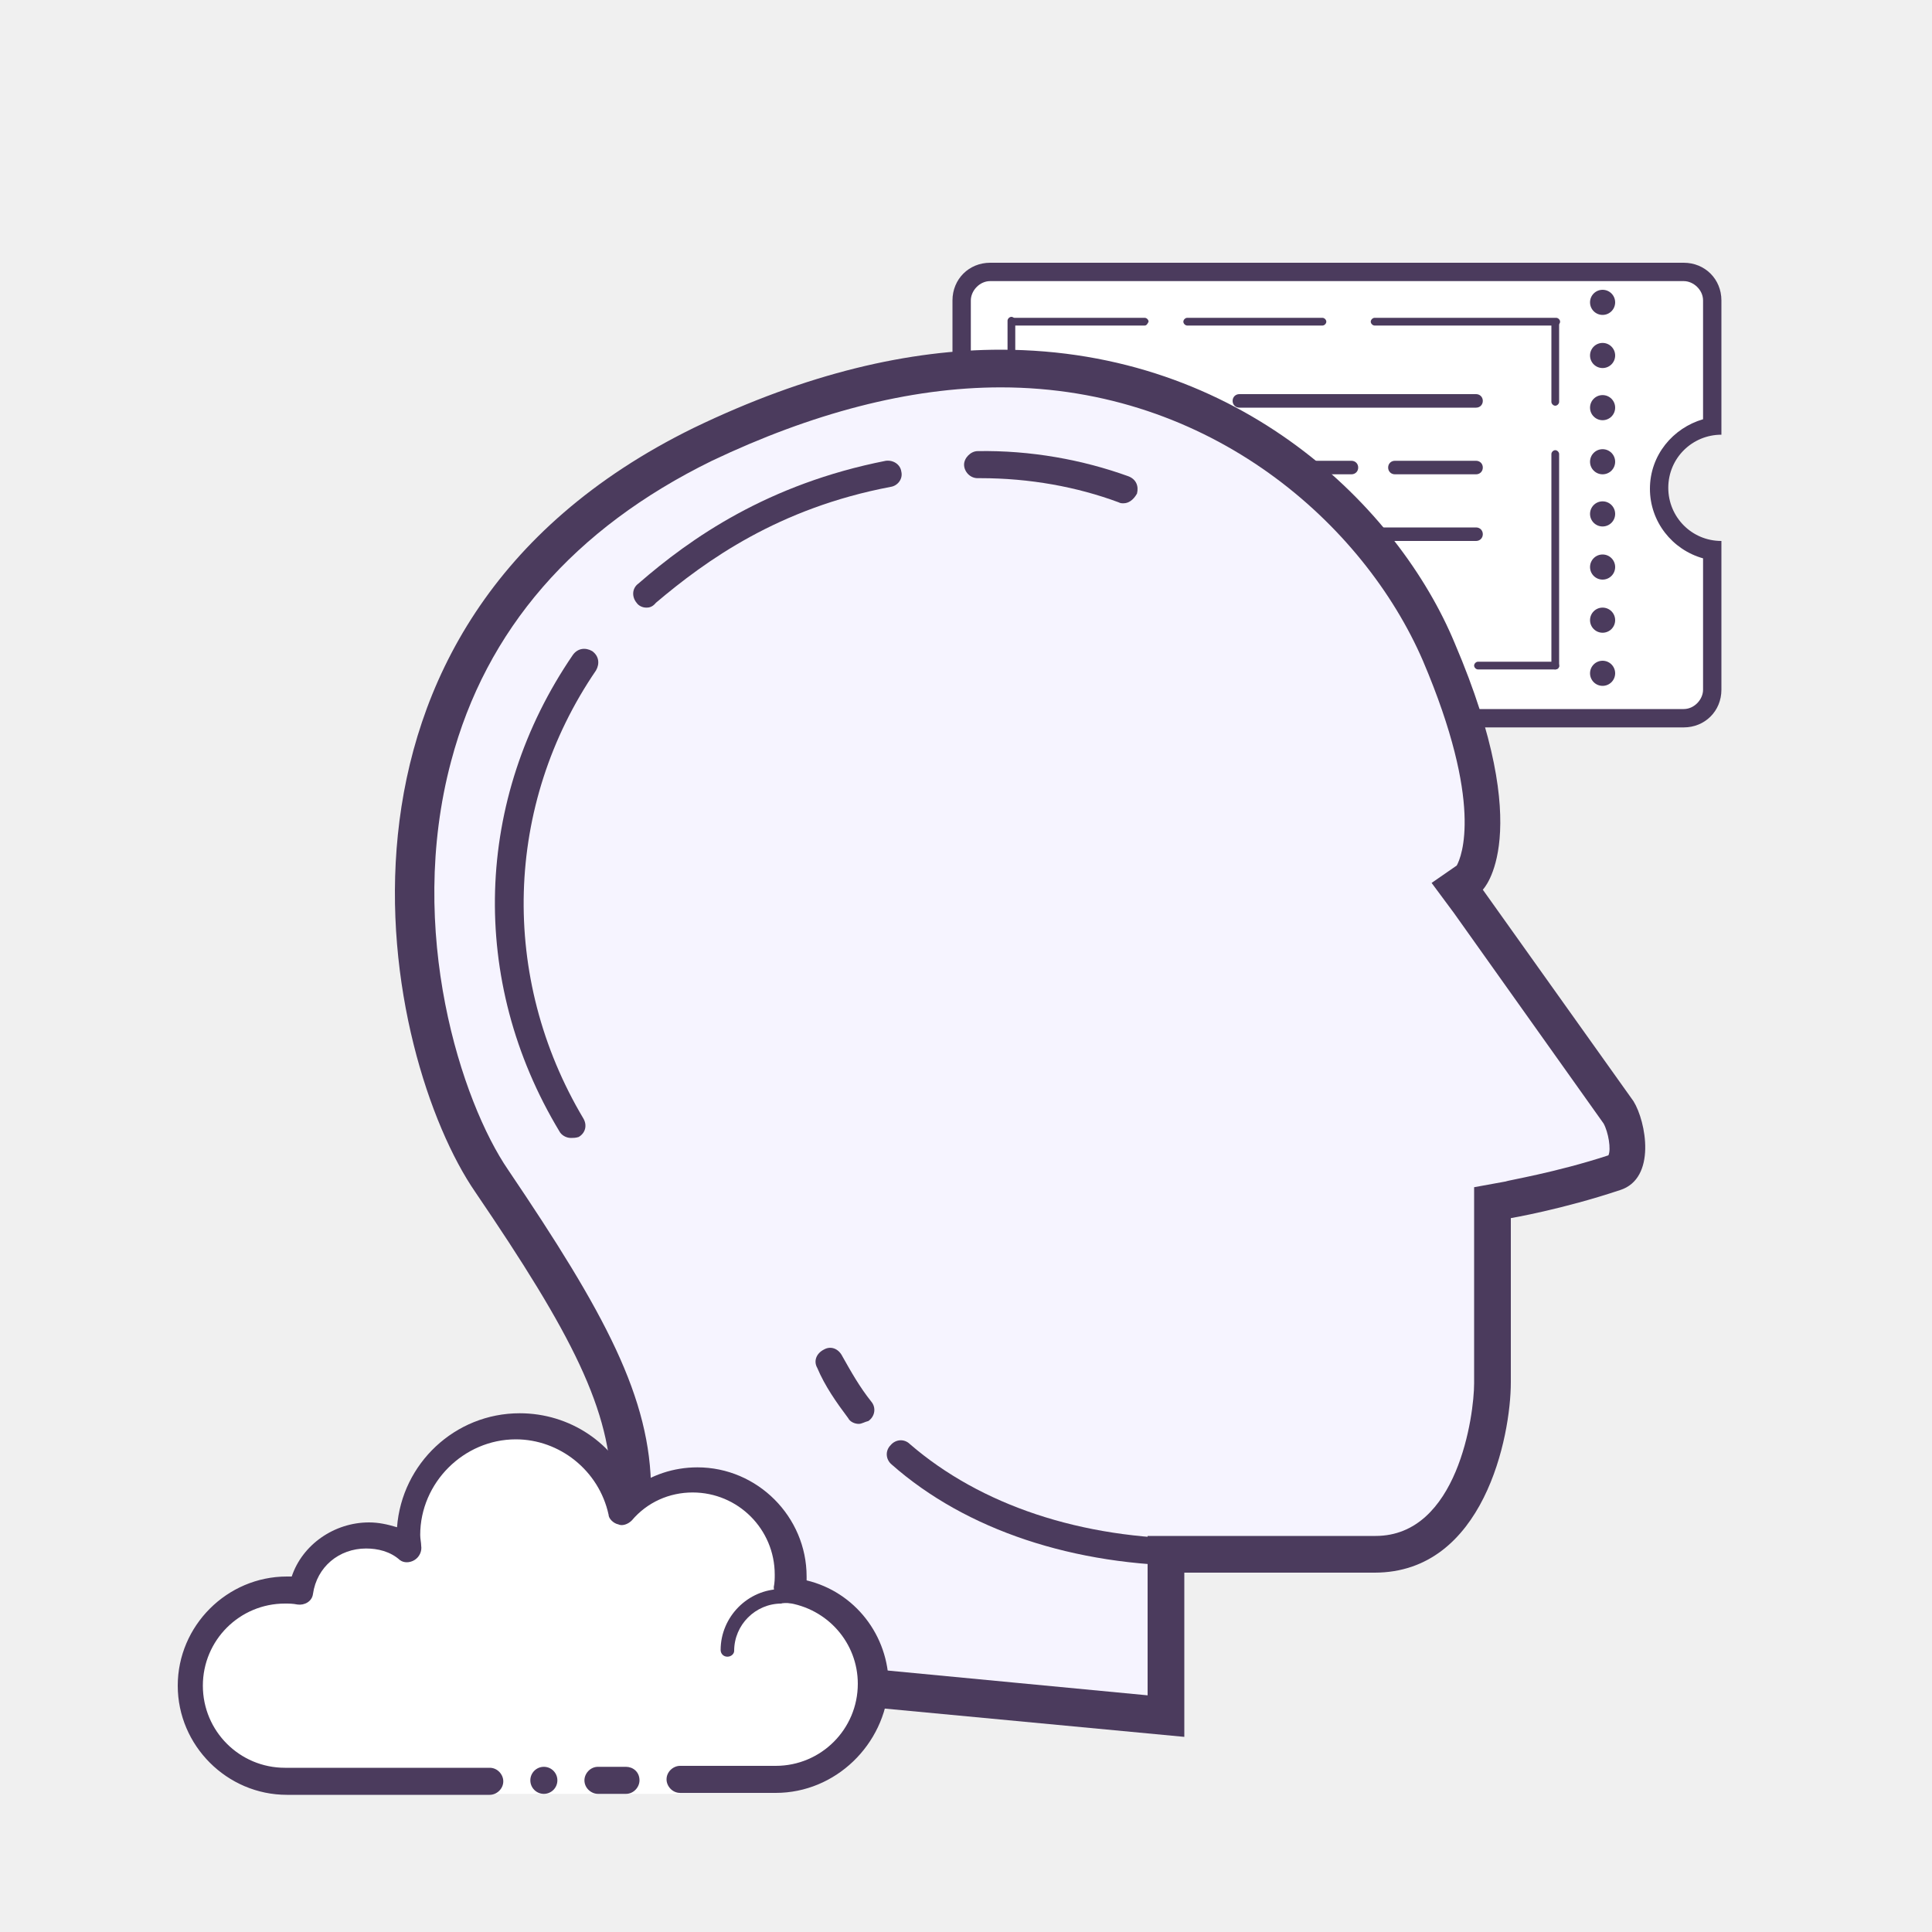
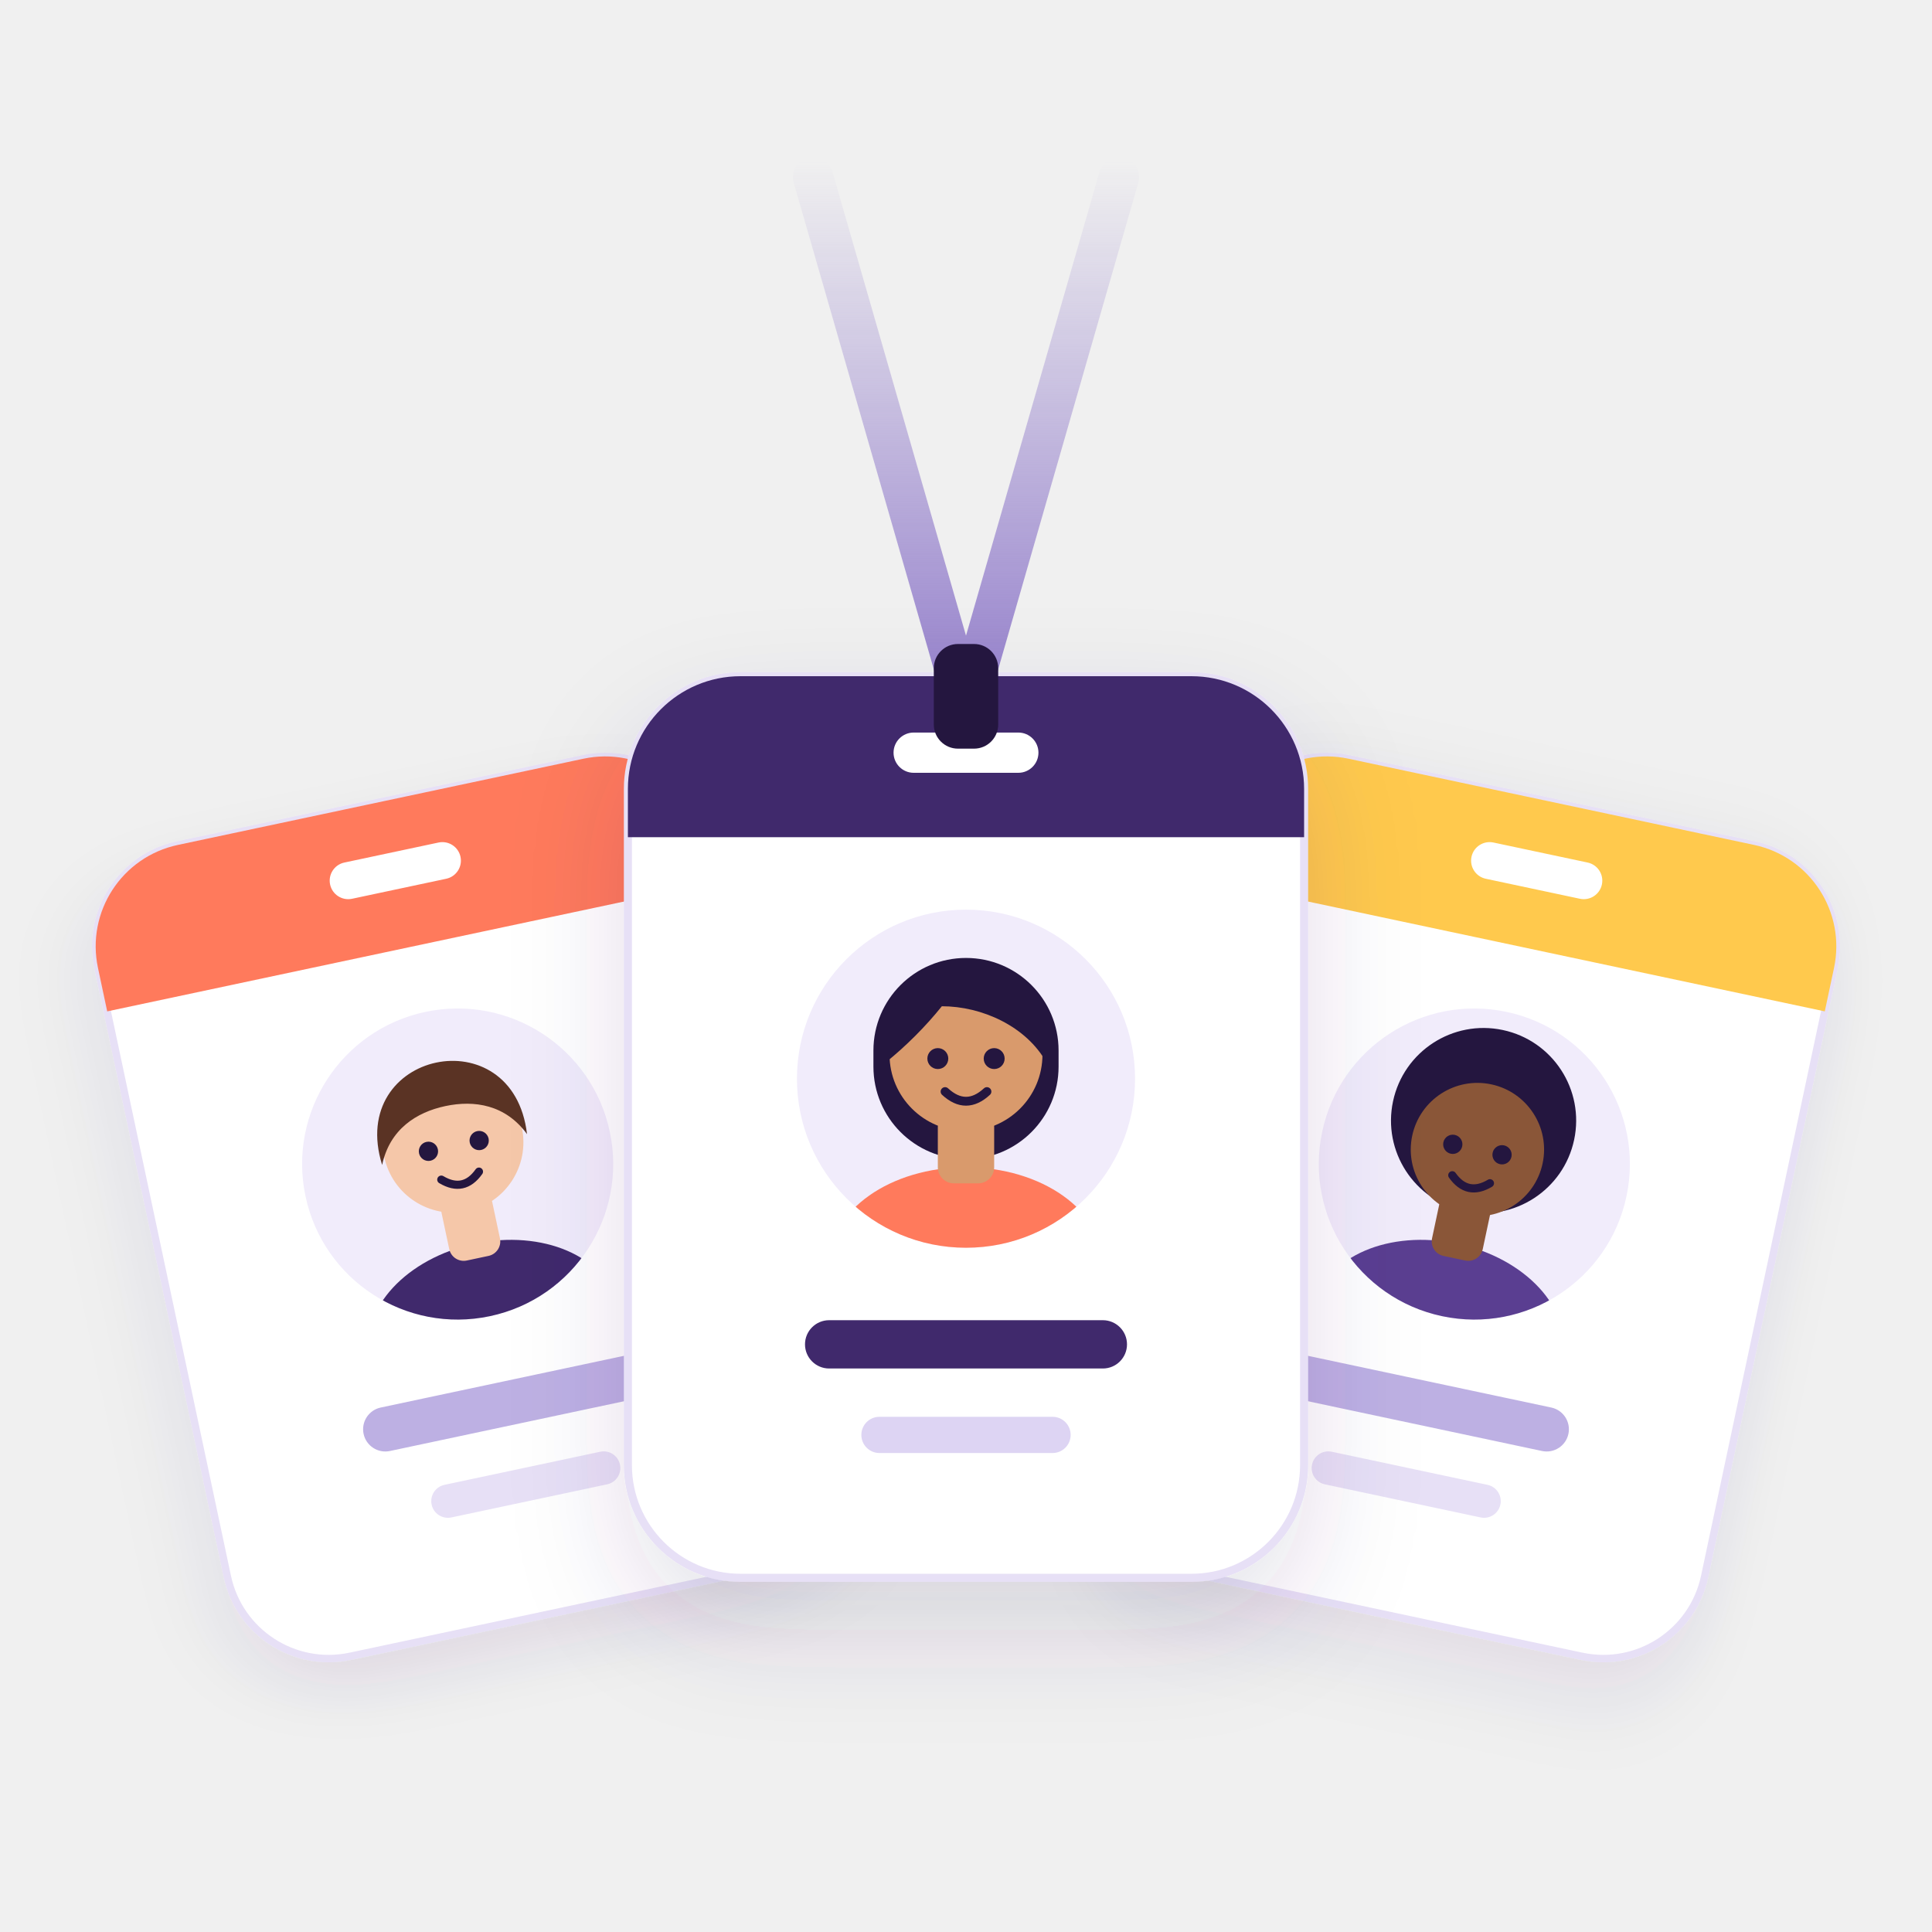
- <svg xmlns="http://www.w3.org/2000/svg" version="1.1" id="Layer_1" x="0px" y="0px" width="200px" height="200px" viewBox="0 0 200 200" enable-background="new 0 0 200 200" xml:space="preserve">
-   <g>
-     <path fill="#FFFFFF" d="M102.4,74.2c-1.6,0-3-1.3-3-3V56.8c3.1-0.5,5.5-3.1,5.5-6.4s-2.4-5.9-5.5-6.4v-13c0-1.6,1.3-3,3-3h71.8   c1.6,0,3,1.3,3,3v13.1c-3.1,0.5-5.5,3.1-5.5,6.4c0,3.2,2.4,5.9,5.5,6.4v14.4c0,1.6-1.3,3-3,3L102.4,74.2L102.4,74.2z" />
-     <path fill="#4B3B5D" d="M174.3,29.1c1,0,2,0.9,2,2v12.3c-3.1,0.9-5.5,3.7-5.5,7.2c0,3.4,2.3,6.3,5.5,7.2v13.6c0,1-0.9,2-2,2h-71.8   c-1,0-2-0.9-2-2V57.7c3.1-0.9,5.5-3.7,5.5-7.2c0-3.4-2.3-6.3-5.5-7.2V31.1c0-1,0.9-2,2-2H174.3 M174.3,27.2h-71.8   c-2.2,0-3.9,1.7-3.9,3.9V45c3.1,0,5.5,2.5,5.5,5.5c0,3.1-2.5,5.5-5.5,5.5v15.4c0,2.2,1.7,3.9,3.9,3.9h71.8c2.2,0,3.9-1.7,3.9-3.9   V56c-3.1,0-5.5-2.5-5.5-5.5c0-3.1,2.5-5.5,5.5-5.5V31.1C178.2,28.9,176.5,27.2,174.3,27.2L174.3,27.2z" />
-     <circle fill="#4B3B5D" cx="165.9" cy="36.8" r="1.3" />
-     <circle fill="#4B3B5D" cx="165.9" cy="31.3" r="1.3" />
-     <circle fill="#4B3B5D" cx="165.9" cy="42.2" r="1.3" />
-     <circle fill="#4B3B5D" cx="165.9" cy="47.8" r="1.3" />
-     <circle fill="#4B3B5D" cx="165.9" cy="53.2" r="1.3" />
-     <circle fill="#4B3B5D" cx="165.9" cy="58.7" r="1.3" />
-     <circle fill="#4B3B5D" cx="165.9" cy="64.2" r="1.3" />
-     <circle fill="#4B3B5D" cx="165.9" cy="69.7" r="1.3" />
-     <path fill="#4B3B5D" d="M161.1,33.7h-18.8c-0.2,0-0.4-0.2-0.4-0.4c0-0.2,0.2-0.4,0.4-0.4h18.8c0.2,0,0.4,0.2,0.4,0.4   C161.5,33.5,161.3,33.7,161.1,33.7z" />
-     <path fill="#4B3B5D" d="M136.9,33.7h-14c-0.2,0-0.4-0.2-0.4-0.4c0-0.2,0.2-0.4,0.4-0.4h14c0.2,0,0.4,0.2,0.4,0.4   C137.3,33.5,137.1,33.7,136.9,33.7z" />
-     <path fill="#4B3B5D" d="M118.5,33.7h-13.7c-0.2,0-0.4-0.2-0.4-0.4c0-0.2,0.2-0.4,0.4-0.4h13.7c0.2,0,0.4,0.2,0.4,0.4   C118.8,33.5,118.7,33.7,118.5,33.7z" />
-     <path fill="#4B3B5D" d="M104.7,42.2c-0.2,0-0.4-0.2-0.4-0.4v-8.6c0-0.2,0.2-0.4,0.4-0.4s0.4,0.2,0.4,0.4v8.6   C105.1,42.1,104.9,42.2,104.7,42.2z" />
-     <path fill="#4B3B5D" d="M161,42c-0.2,0-0.4-0.2-0.4-0.4v-8.2c0-0.2,0.2-0.4,0.4-0.4s0.4,0.2,0.4,0.4v8.2   C161.4,41.8,161.2,42,161,42z" />
-     <path fill="#4B3B5D" d="M161,69.3c-0.2,0-0.4-0.2-0.4-0.4V47c0-0.2,0.2-0.4,0.4-0.4s0.4,0.2,0.4,0.4V69   C161.4,69.1,161.2,69.3,161,69.3z" />
-     <path fill="#4B3B5D" d="M104.7,69.4c-0.2,0-0.4-0.2-0.4-0.4v-8.6c0-0.2,0.2-0.4,0.4-0.4s0.4,0.2,0.4,0.4v8.6   C105.1,69.2,104.9,69.4,104.7,69.4z" />
-     <path fill="#4B3B5D" d="M161,69.3h-8c-0.2,0-0.4-0.2-0.4-0.4s0.2-0.4,0.4-0.4h8c0.2,0,0.4,0.2,0.4,0.4   C161.4,69.2,161.2,69.3,161,69.3z" />
-     <path fill="#4B3B5D" d="M148.6,69.3h-10.7c-0.2,0-0.4-0.2-0.4-0.4s0.2-0.4,0.4-0.4h10.7c0.2,0,0.4,0.2,0.4,0.4   C148.9,69.2,148.8,69.3,148.6,69.3z" />
-     <g>
-       <path fill="#4B3B5D" d="M133.9,69.3h-29.2c-0.2,0-0.4-0.2-0.4-0.4s0.2-0.4,0.4-0.4h29.2c0.2,0,0.4,0.2,0.4,0.4    C134.3,69.2,134.1,69.3,133.9,69.3z" />
+ <svg xmlns="http://www.w3.org/2000/svg" viewBox="0 0 240 240" width="240" height="240" fill="none">
+   <defs>
+     <filter id="shadow" x="-40%" y="-40%" width="180%" height="180%">
+       <feDropShadow dx="0" dy="6" stdDeviation="7" flood-color="#40296C" flood-opacity=".14" />
+     </filter>
+     <filter id="shadow-soft" x="-40%" y="-40%" width="180%" height="180%">
+       <feDropShadow dx="0" dy="4" stdDeviation="5" flood-color="#40296C" flood-opacity=".09" />
+     </filter>
+     <clipPath id="avatar">
+       <circle cx="0" cy="-6" r="21" />
+     </clipPath>
+     <linearGradient id="strap" x1="0" y1="92" x2="0" y2="20" gradientUnits="userSpaceOnUse">
+       <stop offset="0" stop-color="#8E78C9" />
+       <stop offset="1" stop-color="#8E78C9" stop-opacity="0" />
+     </linearGradient>
+     <path id="band" d="M-42 -42a14 14 0 0 1 14-14h56a14 14 0 0 1 14 14v6h-84z" />
+   </defs>
+   <g transform="translate(58 150) rotate(-12) scale(.92)">
+     <rect x="-42" y="-56" width="84" height="112" rx="14" fill="#FFFFFF" stroke="#E7E0F6" filter="url(#shadow-soft)" />
+     <use href="#band" fill="#FF7A5C" />
+     <rect x="-9" y="-49" width="18" height="5" rx="2.5" fill="#FFFFFF" />
+     <circle cx="0" cy="-6" r="21" fill="#F1ECFB" />
+     <g clip-path="url(#avatar)">
+       <ellipse cx="0" cy="17" rx="17" ry="12" fill="#40296C" />
+       <rect x="-3.5" y="-2" width="7" height="9" rx="2" fill="#F5C7A9" />
+       <circle cx="0" cy="-9" r="9.5" fill="#F5C7A9" />
+       <path d="M-10 -8C-11.5 -24 11.5 -24 10 -8C8 -12.5 4 -14 0 -14C-4 -14 -8 -12.5 -10 -8Z" fill="#5A3324" />
+       <circle cx="-3.5" cy="-8.5" r="1.3" fill="#24163F" />
+       <circle cx="3.5" cy="-8.5" r="1.3" fill="#24163F" />
+       <path d="M-2.6 -4.4q2.6 2.4 5.2 0" stroke="#24163F" stroke-width="1.1" stroke-linecap="round" />
    </g>
-     <g>
-       <path fill="#4B3B5D" d="M152.8,42.2h-24.5c-0.4,0-0.7-0.3-0.7-0.7s0.3-0.7,0.7-0.7h24.5c0.4,0,0.7,0.3,0.7,0.7    S153.2,42.2,152.8,42.2z" />
+     <rect x="-20" y="24" width="40" height="6" rx="3" fill="#BDB0E3" />
+     <rect x="-13" y="36" width="26" height="4.5" rx="2.25" fill="#E7E0F6" />
+   </g>
+   <g transform="translate(182 150) rotate(12) scale(.92)">
+     <rect x="-42" y="-56" width="84" height="112" rx="14" fill="#FFFFFF" stroke="#E7E0F6" filter="url(#shadow-soft)" />
+     <use href="#band" fill="#FFC94D" />
+     <rect x="-9" y="-49" width="18" height="5" rx="2.5" fill="#FFFFFF" />
+     <circle cx="0" cy="-6" r="21" fill="#F1ECFB" />
+     <g clip-path="url(#avatar)">
+       <ellipse cx="0" cy="17" rx="17" ry="12" fill="#5A3E91" />
+       <circle cx="0" cy="-12" r="12.5" fill="#24163F" />
+       <rect x="-3.5" y="-2" width="7" height="9" rx="2" fill="#8A5638" />
+       <circle cx="0" cy="-8" r="9" fill="#8A5638" />
+       <circle cx="-3.4" cy="-8" r="1.3" fill="#24163F" />
+       <circle cx="3.4" cy="-8" r="1.3" fill="#24163F" />
+       <path d="M-2.6 -3.9q2.6 2.4 5.2 0" stroke="#24163F" stroke-width="1.1" stroke-linecap="round" />
    </g>
-     <g>
-       <path fill="#4B3B5D" d="M123.7,42.2h-9.4c-0.4,0-0.7-0.3-0.7-0.7s0.3-0.7,0.7-0.7h9.4c0.4,0,0.7,0.3,0.7,0.7    S124.1,42.2,123.7,42.2z" />
+     <rect x="-20" y="24" width="40" height="6" rx="3" fill="#BDB0E3" />
+     <rect x="-13" y="36" width="26" height="4.5" rx="2.25" fill="#E7E0F6" />
+   </g>
+   <path d="M120 88L101 22M120 88L139 22" stroke="url(#strap)" stroke-width="5" stroke-linecap="round" />
+   <g transform="translate(120 140)">
+     <rect x="-42" y="-56" width="84" height="112" rx="14" fill="#FFFFFF" stroke="#E7E0F6" filter="url(#shadow)" />
+     <use href="#band" fill="#40296C" />
+     <rect x="-9" y="-49" width="18" height="5" rx="2.5" fill="#FFFFFF" />
+     <rect x="-4" y="-60" width="8" height="13" rx="3" fill="#24163F" />
+     <circle cx="0" cy="-6" r="21" fill="#F1ECFB" />
+     <g clip-path="url(#avatar)">
+       <rect x="-11.5" y="-21" width="23" height="25" rx="11.5" fill="#24163F" />
+       <ellipse cx="0" cy="17" rx="17" ry="12" fill="#FF7A5C" />
+       <rect x="-3.5" y="-2" width="7" height="9" rx="2" fill="#D99A6C" />
+       <circle cx="0" cy="-9" r="9.5" fill="#D99A6C" />
+       <path d="M-10 -8C-11 -24 11 -24 10 -8C7.5 -12.5 2 -15 -3 -15C-5 -12.5 -7.5 -10 -10 -8Z" fill="#24163F" />
+       <circle cx="-3.5" cy="-8.5" r="1.3" fill="#24163F" />
+       <circle cx="3.5" cy="-8.5" r="1.3" fill="#24163F" />
+       <path d="M-2.6 -4.4q2.6 2.4 5.2 0" stroke="#24163F" stroke-width="1.1" stroke-linecap="round" />
    </g>
-     <g>
-       <path fill="#4B3B5D" d="M152.8,49.1h-8.4c-0.4,0-0.7-0.3-0.7-0.7c0-0.4,0.3-0.7,0.7-0.7h8.4c0.4,0,0.7,0.3,0.7,0.7    C153.5,48.8,153.2,49.1,152.8,49.1z" />
-     </g>
-     <g>
-       <path fill="#4B3B5D" d="M139.9,49.1h-25.6c-0.4,0-0.7-0.3-0.7-0.7c0-0.4,0.3-0.7,0.7-0.7h25.6c0.4,0,0.7,0.3,0.7,0.7    C140.6,48.8,140.3,49.1,139.9,49.1z" />
-     </g>
-     <g>
-       <path fill="#4B3B5D" d="M139.9,61.5h-25.6c-0.4,0-0.7-0.3-0.7-0.7s0.3-0.7,0.7-0.7h25.6c0.4,0,0.7,0.3,0.7,0.7    C140.6,61.1,140.3,61.5,139.9,61.5z" />
-     </g>
-     <g>
-       <path fill="#4B3B5D" d="M152.8,56h-18.3c-0.4,0-0.7-0.3-0.7-0.7c0-0.4,0.3-0.7,0.7-0.7h18.3c0.4,0,0.7,0.3,0.7,0.7    C153.5,55.7,153.2,56,152.8,56z" />
-     </g>
-     <g>
-       <path fill="#4B3B5D" d="M129.9,56h-15.6c-0.4,0-0.7-0.3-0.7-0.7c0-0.4,0.3-0.7,0.7-0.7h15.6c0.4,0,0.7,0.3,0.7,0.7    C130.6,55.7,130.3,56,129.9,56z" />
-     </g>
-   </g>
-   <path fill="#4B3B5D" d="M117.3,40.1c3.7,0,7.1,2.6,8.1,6.2c0.1,0.4-0.1,0.8-0.5,0.9c-0.1,0-0.1,0-0.2,0c-0.3,0-0.6-0.2-0.7-0.5  c-0.9-3.1-3.6-5.2-6.8-5.2c-0.3,0-0.7,0-1,0.1h-0.1c-0.4,0-0.7-0.3-0.7-0.6c-0.1-0.4,0.2-0.8,0.6-0.8  C116.6,40.1,116.9,40.1,117.3,40.1L117.3,40.1z" />
-   <g>
-     <path fill="#F6F4FF" d="M65.3,172.6v-17.9c0-9.3-4.7-17.7-14.5-32.2c-5-7.3-11-25.7-6.2-43.9c3.7-14.2,13.2-25.1,28.1-32.4   c10.7-5.2,21.2-7.9,30.9-7.9c22.7,0,39.2,14.9,45.5,29.6c7.6,17.8,3.2,23.3,3.2,23.3l-1,1.1l0.9,1.3l15.6,21.9   c0.6,1,1.2,3.5,0.7,5.2c-0.2,0.6-0.5,0.9-1,1c-5.8,1.9-11,2.8-11,2.8l-1.6,0.3v18.6c0,4.6-2.2,17.8-12.1,17.8h-21.8V178L65.3,172.6   z" />
-     <path fill="#4B3B5D" d="M103.6,40.1L103.6,40.1c21.8,0,37.6,14.2,43.7,28.3c6.3,14.8,4,20.3,3.5,21.2l-2.6,1.8l2.3,3.1l15.5,21.8   c0.5,0.9,0.8,2.7,0.5,3.3c-5.5,1.8-10.5,2.6-10.6,2.7l-3.3,0.6v3.3v17c0,3.3-1.7,15.8-10.2,15.8h-19.7h-3.9v3.9v12.6l-51.4-4.9   v-16.2c0-9.7-4.8-18.5-14.8-33.3c-4.8-7-10.6-24.7-5.9-42.3c3.6-13.6,12.7-24.1,27-31.1C84,42.8,94.1,40.1,103.6,40.1 M103.6,36.2   c-9.4,0-20,2.4-31.8,8.1c-42,20.6-32.1,65.3-22.6,79.1c10,14.7,14.1,22.6,14.1,31.1v19.7l59.3,5.6v-17c0,0,8.5,0,19.7,0   c11.3,0,14.1-14.1,14.1-19.7v-17c0,0,5.3-0.9,11.3-2.9c3.8-1.2,2.7-7.1,1.4-9.2l-15.6-21.9c0,0,5.6-5.6-2.9-25.5   C144.8,52.6,128.4,36.2,103.6,36.2L103.6,36.2z" />
-   </g>
-   <g>
-     <path fill="#4B3B5D" d="M116.3,52.1c-0.2,0-0.3,0-0.5-0.1c-4.3-1.6-9.2-2.5-14.3-2.5c-0.1,0-0.2,0-0.3,0l0,0   c-0.8,0-1.4-0.7-1.4-1.4s0.7-1.4,1.4-1.4c5.5-0.1,10.9,0.9,15.6,2.6c0.8,0.3,1.1,1,0.9,1.8C117.3,51.8,116.8,52.1,116.3,52.1z" />
-   </g>
-   <g>
-     <path fill="#4B3B5D" d="M66.9,62.9c-0.4,0-0.8-0.2-1-0.5c-0.5-0.6-0.5-1.5,0.2-2c5.4-4.7,13.4-10.3,25.6-12.7   c0.8-0.1,1.5,0.4,1.6,1.1c0.2,0.8-0.4,1.5-1.1,1.6c-11.6,2.2-19.1,7.6-24.3,12C67.5,62.9,67.1,62.9,66.9,62.9z" />
-   </g>
-   <g>
-     <path fill="#4B3B5D" d="M59.1,117.8c-0.5,0-1-0.3-1.2-0.7c-9.4-15.6-8.8-34.4,1.4-49.3c0.5-0.7,1.3-0.8,2-0.4   c0.7,0.5,0.8,1.3,0.4,2c-9.5,13.9-10,31.8-1.3,46.4c0.4,0.7,0.2,1.5-0.5,1.9C59.6,117.8,59.3,117.8,59.1,117.8z" />
-   </g>
-   <g>
-     <path fill="#4B3B5D" d="M123.7,162.1c-12.5,0-23.7-3.7-31.4-10.5c-0.6-0.5-0.7-1.4-0.1-2c0.5-0.6,1.4-0.7,2-0.1   c7.3,6.3,17.7,9.8,29.6,9.8c0.8,0,1.4,0.7,1.4,1.4C125.1,161.5,124.5,162.1,123.7,162.1z" />
-   </g>
-   <g>
-     <path fill="#4B3B5D" d="M88.9,147.4c-0.4,0-0.9-0.2-1.1-0.6c-1.2-1.6-2.4-3.3-3.2-5.2c-0.4-0.7-0.1-1.5,0.7-1.9   c0.7-0.4,1.5-0.1,1.9,0.7c0.9,1.6,1.8,3.2,3,4.7c0.5,0.6,0.4,1.5-0.3,2C89.5,147.2,89.2,147.4,88.9,147.4z" />
-   </g>
-   <g>
-     <path fill="#FFFFFF" d="M70.4,184.3c0,0,4.4,0,9.9,0c5.4,0,9.9-4.4,9.9-9.9c0-5.1-3.8-9.2-8.6-9.7c0.1-0.5,0.2-1,0.2-1.5   c0-5.4-4.4-9.9-9.9-9.9c-3,0-5.5,1.2-7.3,3.3c-1-5.2-5.6-9-11.1-9c-6.2,0-11.3,5.1-11.3,11.3c0,0.6,0.1,1,0.2,1.6   c-1.2-1-2.8-1.6-4.4-1.6c-3.4,0-6.4,2.5-7,5.8c-0.5-0.1-1-0.2-1.5-0.2c-5.4,0-9.9,4.4-9.9,9.9s4.4,9.9,9.9,9.9s21.2,0,21.2,0v1.4   h19.7L70.4,184.3L70.4,184.3z" />
-     <path fill="#4B3B5D" d="M75.3,171.5c-0.4,0-0.7-0.3-0.7-0.7c0-3.4,2.8-6.3,6.3-6.3c0.1,0,2.1,0,3.5,0.4c0.4,0.1,0.6,0.5,0.5,0.9   c-0.1,0.4-0.5,0.6-0.9,0.5c-1.2-0.4-3.1-0.4-3.1-0.3c-2.7,0-4.9,2.2-4.9,4.9C76,171.2,75.7,171.5,75.3,171.5z" />
-     <circle fill="#4B3B5D" cx="56.3" cy="184.3" r="1.4" />
-     <path fill="#4B3B5D" d="M80.3,185.6h-9.9c-0.8,0-1.4-0.7-1.4-1.4c0-0.8,0.7-1.4,1.4-1.4h9.9c4.7,0,8.5-3.8,8.5-8.5   c0-4.2-3.1-7.8-7.4-8.4c-0.4-0.1-0.8-0.3-1-0.6c-0.2-0.3-0.3-0.7-0.3-1c0.1-0.5,0.1-0.9,0.1-1.3c0-4.7-3.8-8.5-8.5-8.5   c-2.4,0-4.7,1-6.3,2.9c-0.4,0.4-1,0.6-1.4,0.4c-0.5-0.1-1-0.6-1-1c-1-4.6-5.1-7.8-9.6-7.8c-5.4,0-9.9,4.5-9.9,9.9   c0,0.4,0.1,0.8,0.1,1.1c0.1,0.6-0.2,1.2-0.7,1.5s-1.1,0.3-1.5,0c-1-0.9-2.3-1.2-3.5-1.2c-2.8,0-5.1,1.9-5.5,4.7   c-0.1,0.8-0.9,1.2-1.6,1.1c-0.5-0.1-0.9-0.1-1.3-0.1c-4.7,0-8.5,3.8-8.5,8.5c0,4.7,3.8,8.5,8.5,8.5h21.2c0.8,0,1.4,0.7,1.4,1.4   c0,0.8-0.7,1.4-1.4,1.4h-21c-6.2,0-11.3-5.1-11.3-11.3c0-6.2,5.1-11.3,11.3-11.3c0.2,0,0.3,0,0.5,0c1.1-3.3,4.4-5.6,8-5.6   c1,0,1.9,0.2,2.9,0.5c0.5-6.6,6-11.8,12.7-11.8c5.2,0,9.8,3.1,11.7,7.8c1.9-1.4,4.2-2.2,6.7-2.2c6.2,0,11.3,5.1,11.3,11.3   c0,0.1,0,0.3,0,0.4c5,1.2,8.5,5.7,8.5,10.9C91.6,180.6,86.5,185.6,80.3,185.6z" />
-     <path fill="#4B3B5D" d="M64.8,182.9c-0.5,0-2.4,0-2.9,0c-0.8,0-1.4,0.7-1.4,1.4c0,0.8,0.7,1.4,1.4,1.4c0.5,0,2.4,0,2.9,0   c0.8,0,1.4-0.7,1.4-1.4C66.2,183.4,65.5,182.9,64.8,182.9z" />
+     <rect x="-20" y="24" width="40" height="6" rx="3" fill="#40296C" />
+     <rect x="-13" y="36" width="26" height="4.5" rx="2.25" fill="#DDD4F3" />
  </g>
</svg>
